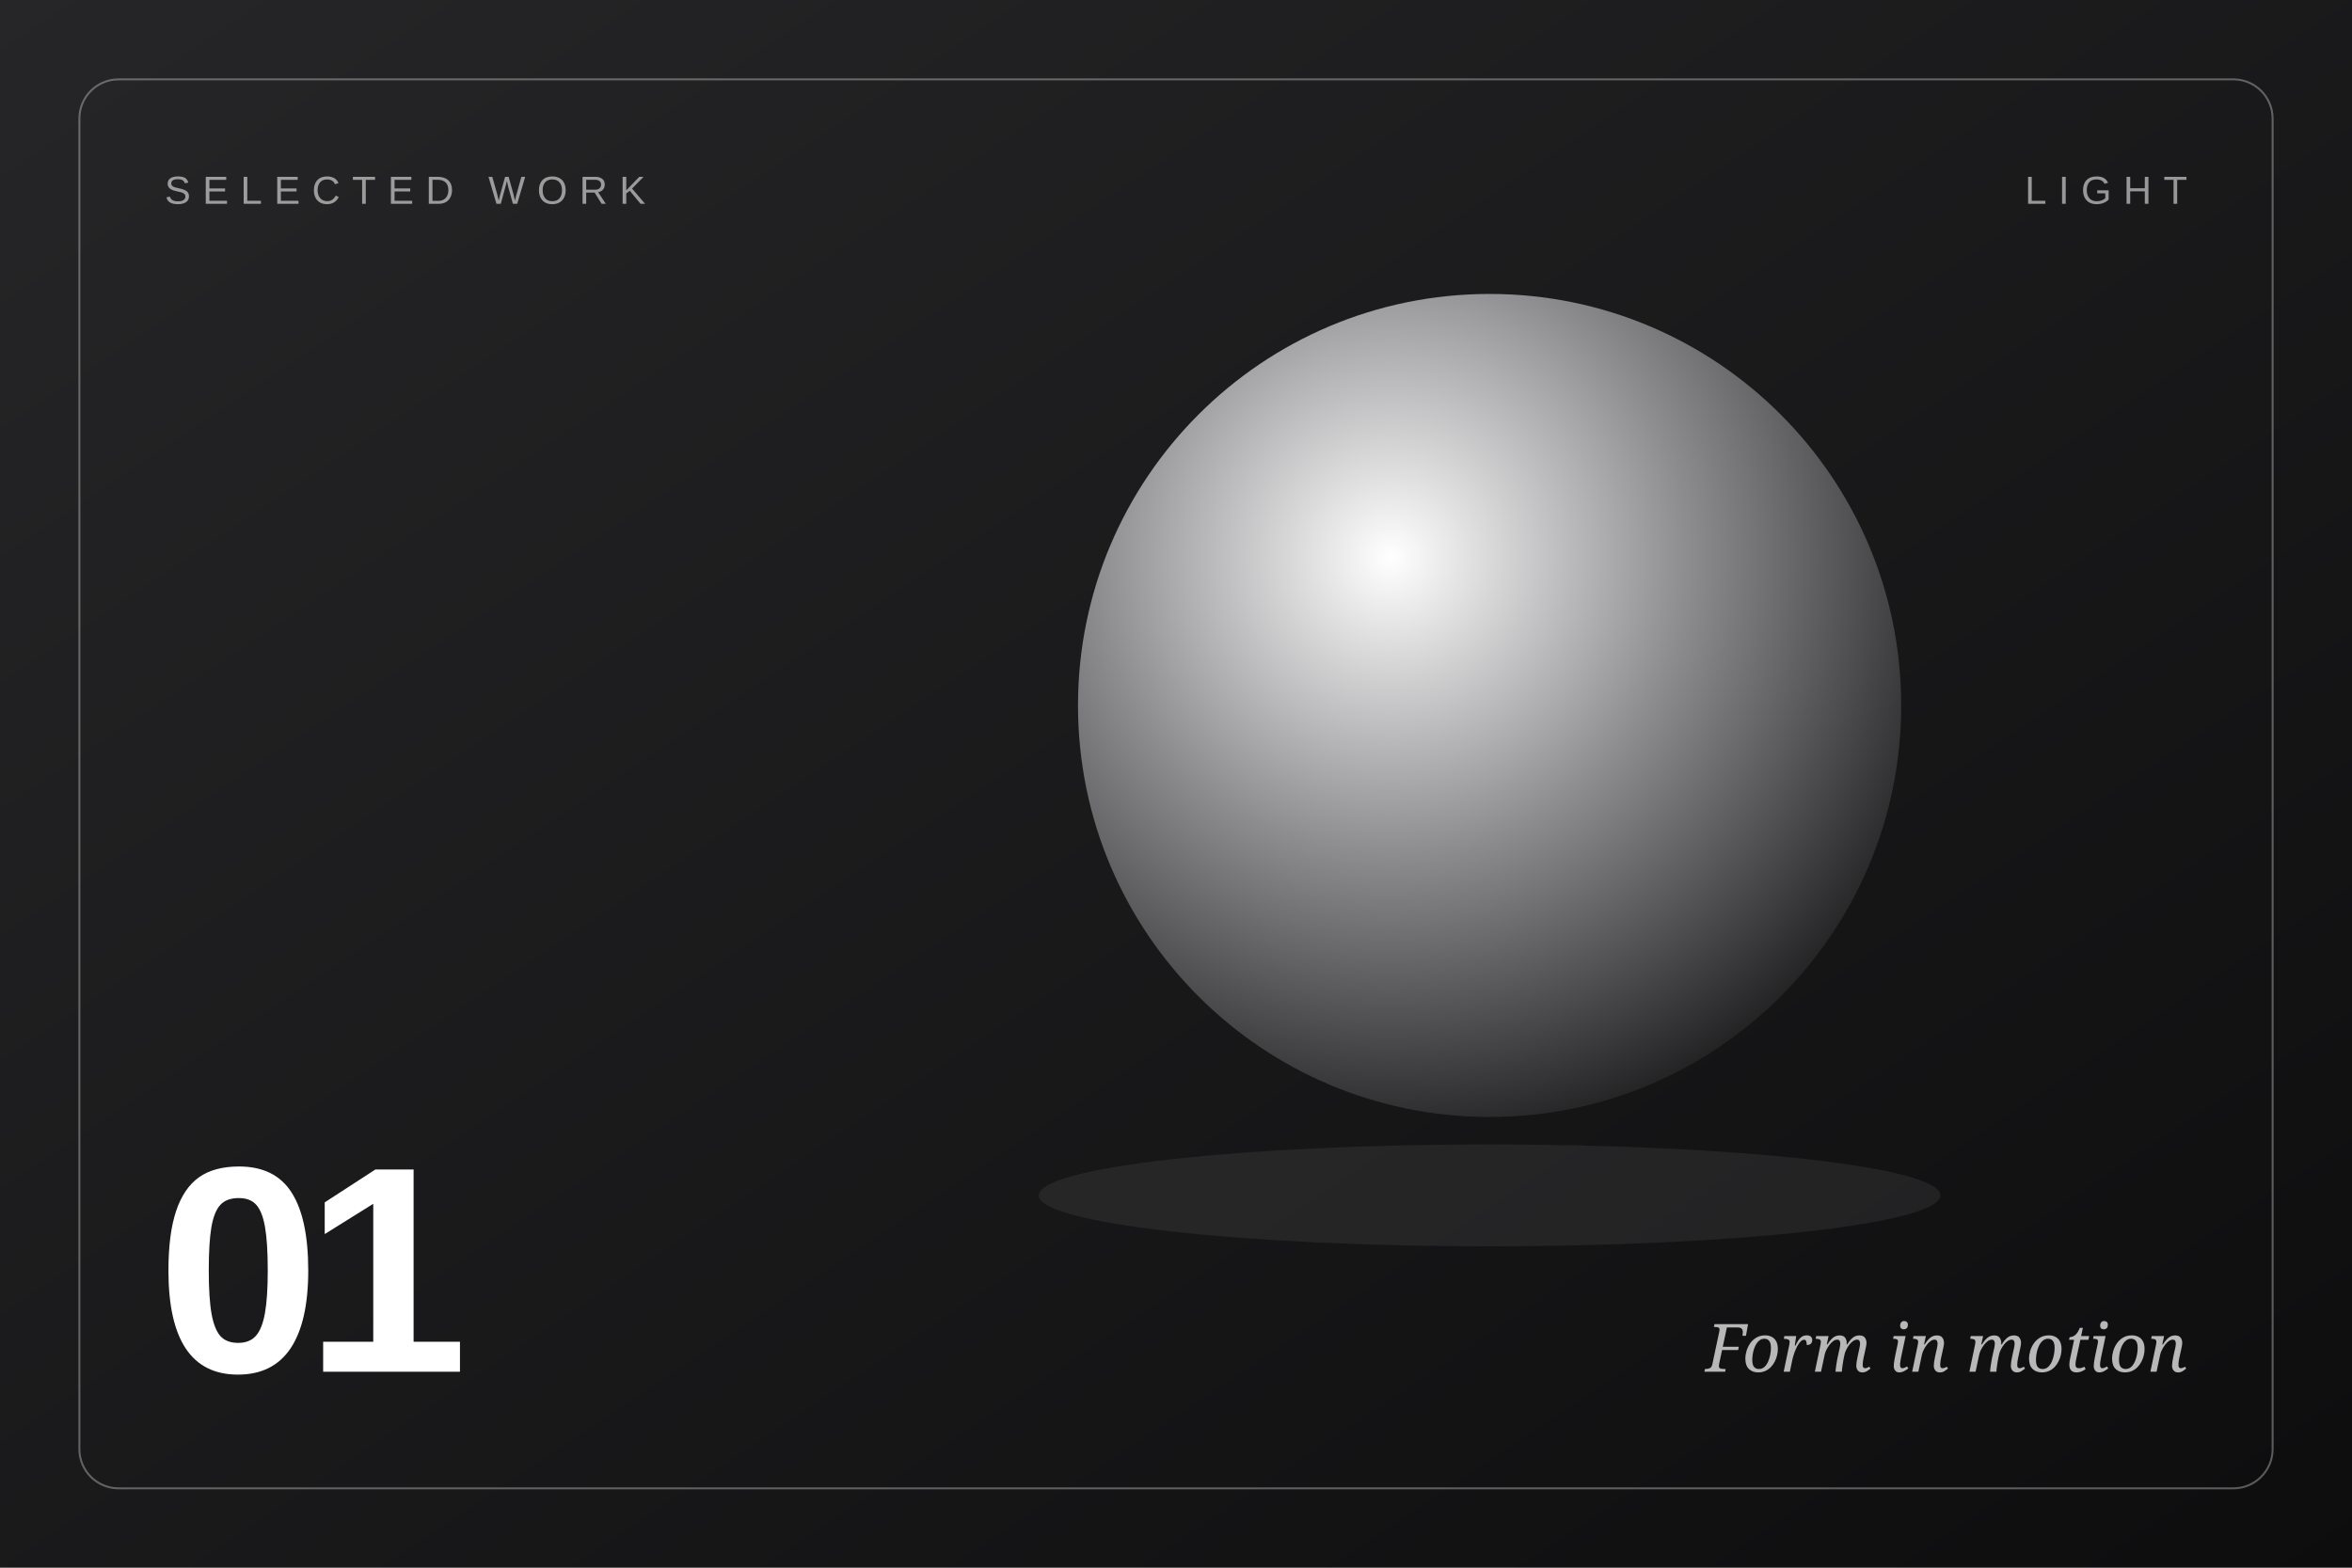
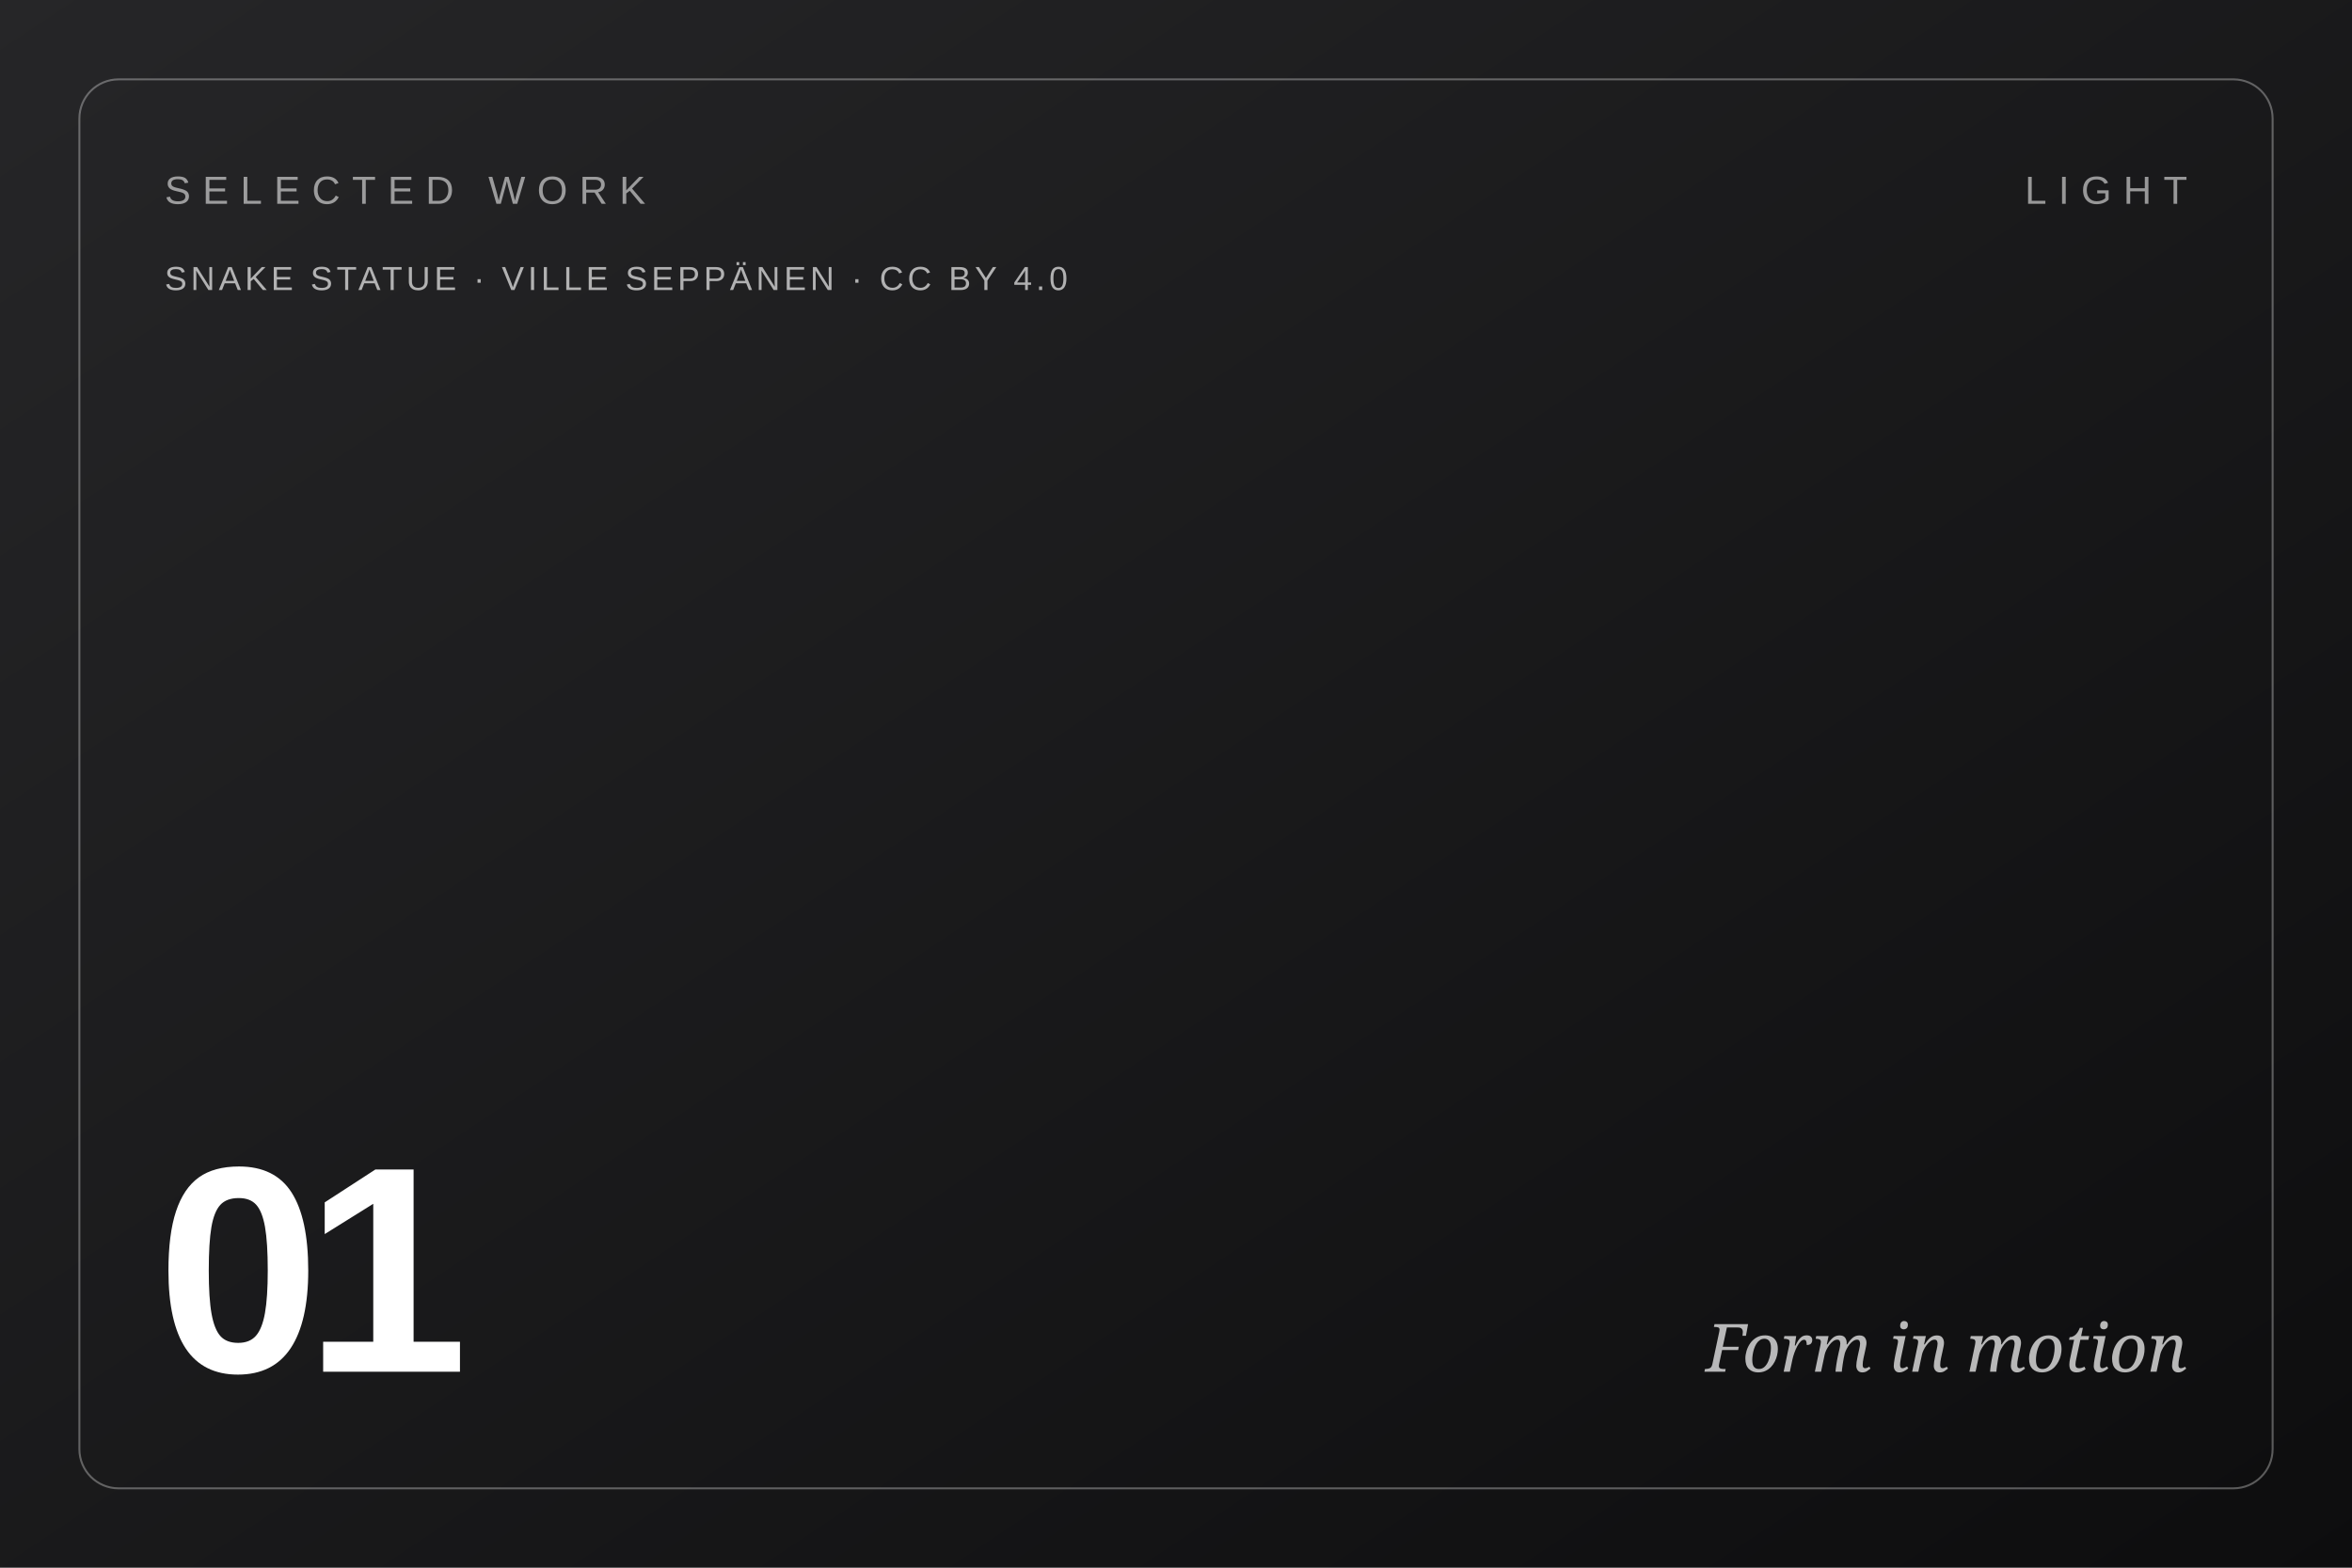
<svg xmlns="http://www.w3.org/2000/svg" width="1200" height="800" viewBox="0 0 1200 800">
  <defs>
    <linearGradient id="bg" x1="0" y1="0" x2="1" y2="1">
      <stop offset="0" stop-color="#262628" />
      <stop offset="1" stop-color="#0d0d0e" />
-     </linearGradient>
-     <radialGradient id="orb" cx=".38" cy=".32" r=".8">
-       <stop offset="0" stop-color="#ffffff" />
-       <stop offset=".45" stop-color="#8d8d90" />
-       <stop offset="1" stop-color="#0b0b0c" />
-     </radialGradient>
-     <linearGradient id="fade" x1="0" y1="0" x2="0" y2="1">
-       <stop offset="0" stop-color="#fff" stop-opacity=".9" />
-       <stop offset="1" stop-color="#fff" stop-opacity="0" />
    </linearGradient>
    <clipPath id="inner">
      <rect x="41" y="41" width="1118" height="718" rx="20" />
    </clipPath>
  </defs>
  <rect width="1200" height="800" fill="url(#bg)" />
  <g clip-path="url(#inner)">
-     <circle cx="760" cy="360" r="210" fill="url(#orb)" />
-     <ellipse cx="760" cy="610" rx="230" ry="26" fill="#fff" fill-opacity=".07" />
-   </g>
+ </g>
  <rect x="40.5" y="40.5" width="1119" height="719" rx="20" fill="none" stroke="#fff" stroke-opacity=".32" />
  <text x="84" y="104" font-family="Arial,Helvetica,sans-serif" font-size="20" letter-spacing="6" fill="#fff" fill-opacity=".55">SELECTED WORK</text>
  <text x="1116" y="104" text-anchor="end" font-family="Arial,Helvetica,sans-serif" font-size="20" letter-spacing="6" fill="#fff" fill-opacity=".55">LIGHT</text>
+   <text x="84" y="148" font-family="Arial,Helvetica,sans-serif" font-size="17" letter-spacing="2" fill="#fff" fill-opacity=".65">SNAKE STATUE · VILLE SEPPÄNEN · CC BY 4.0</text>
  <text x="80" y="700" font-family="Arial,Helvetica,sans-serif" font-size="150" font-weight="700" letter-spacing="-8" fill="#fff">01</text>
  <text x="1116" y="700" text-anchor="end" font-family="Georgia,serif" font-style="italic" font-size="34" fill="#fff" fill-opacity=".7">Form in motion</text>
</svg>
